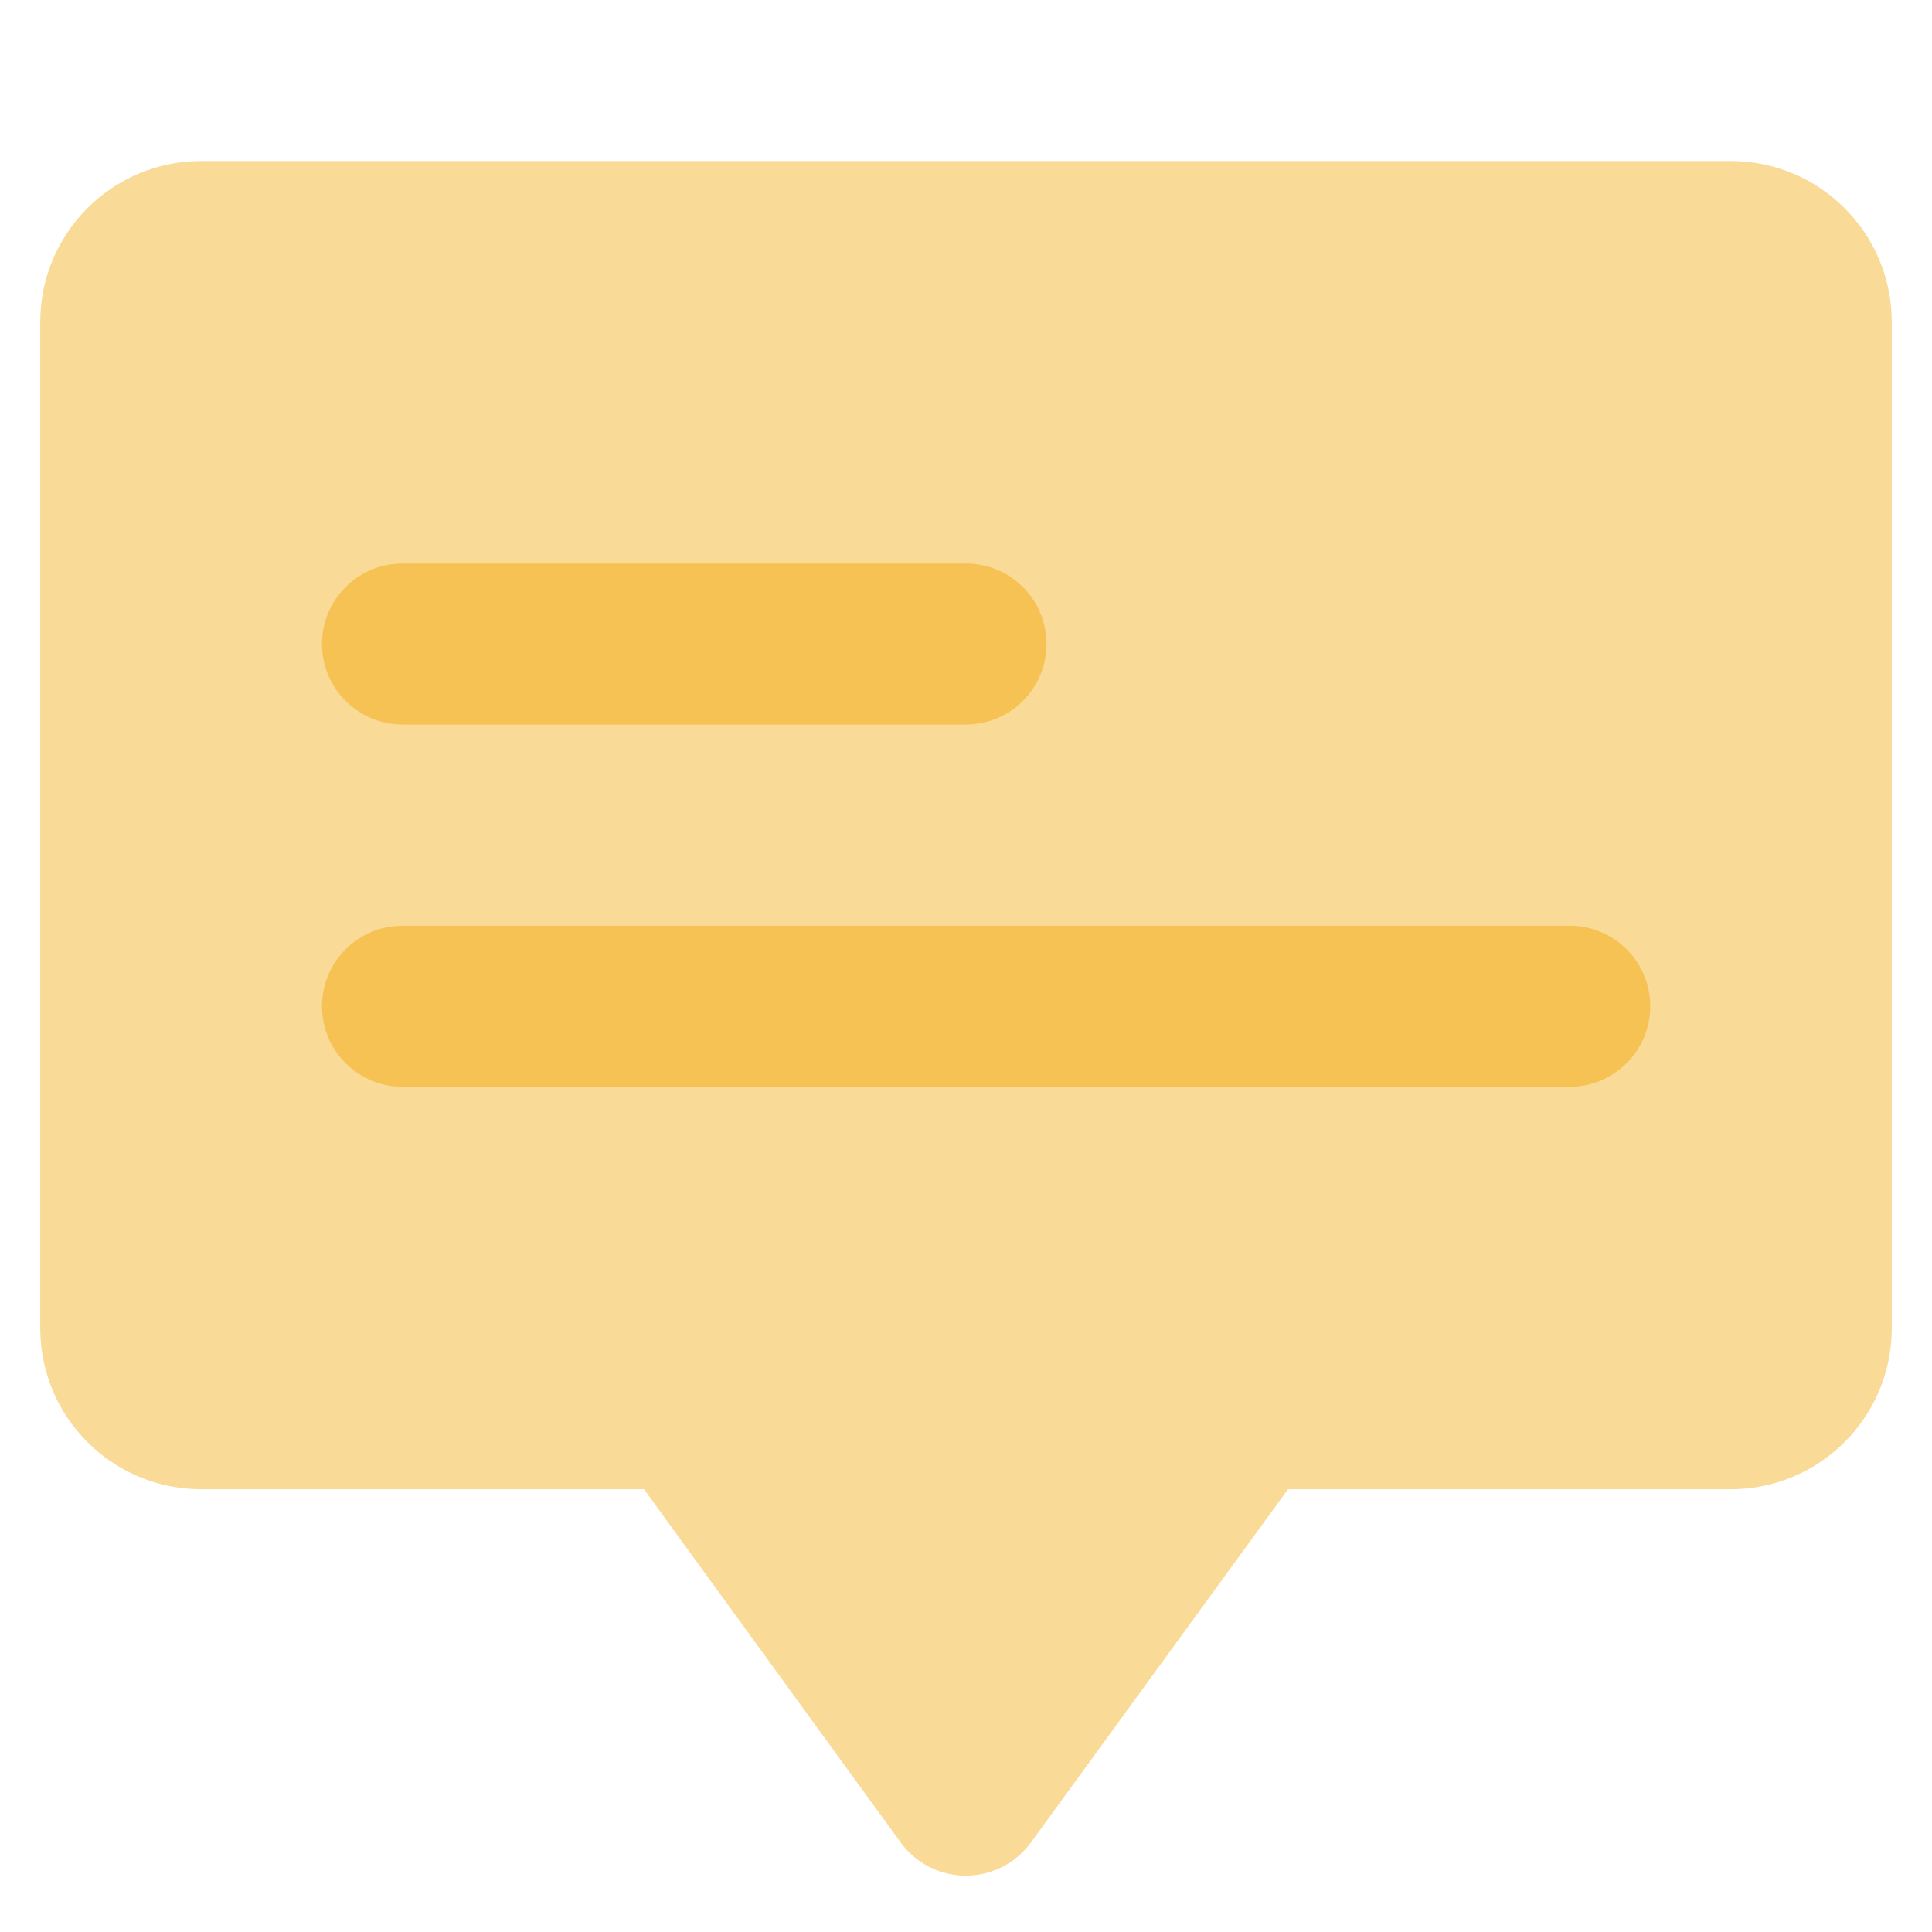
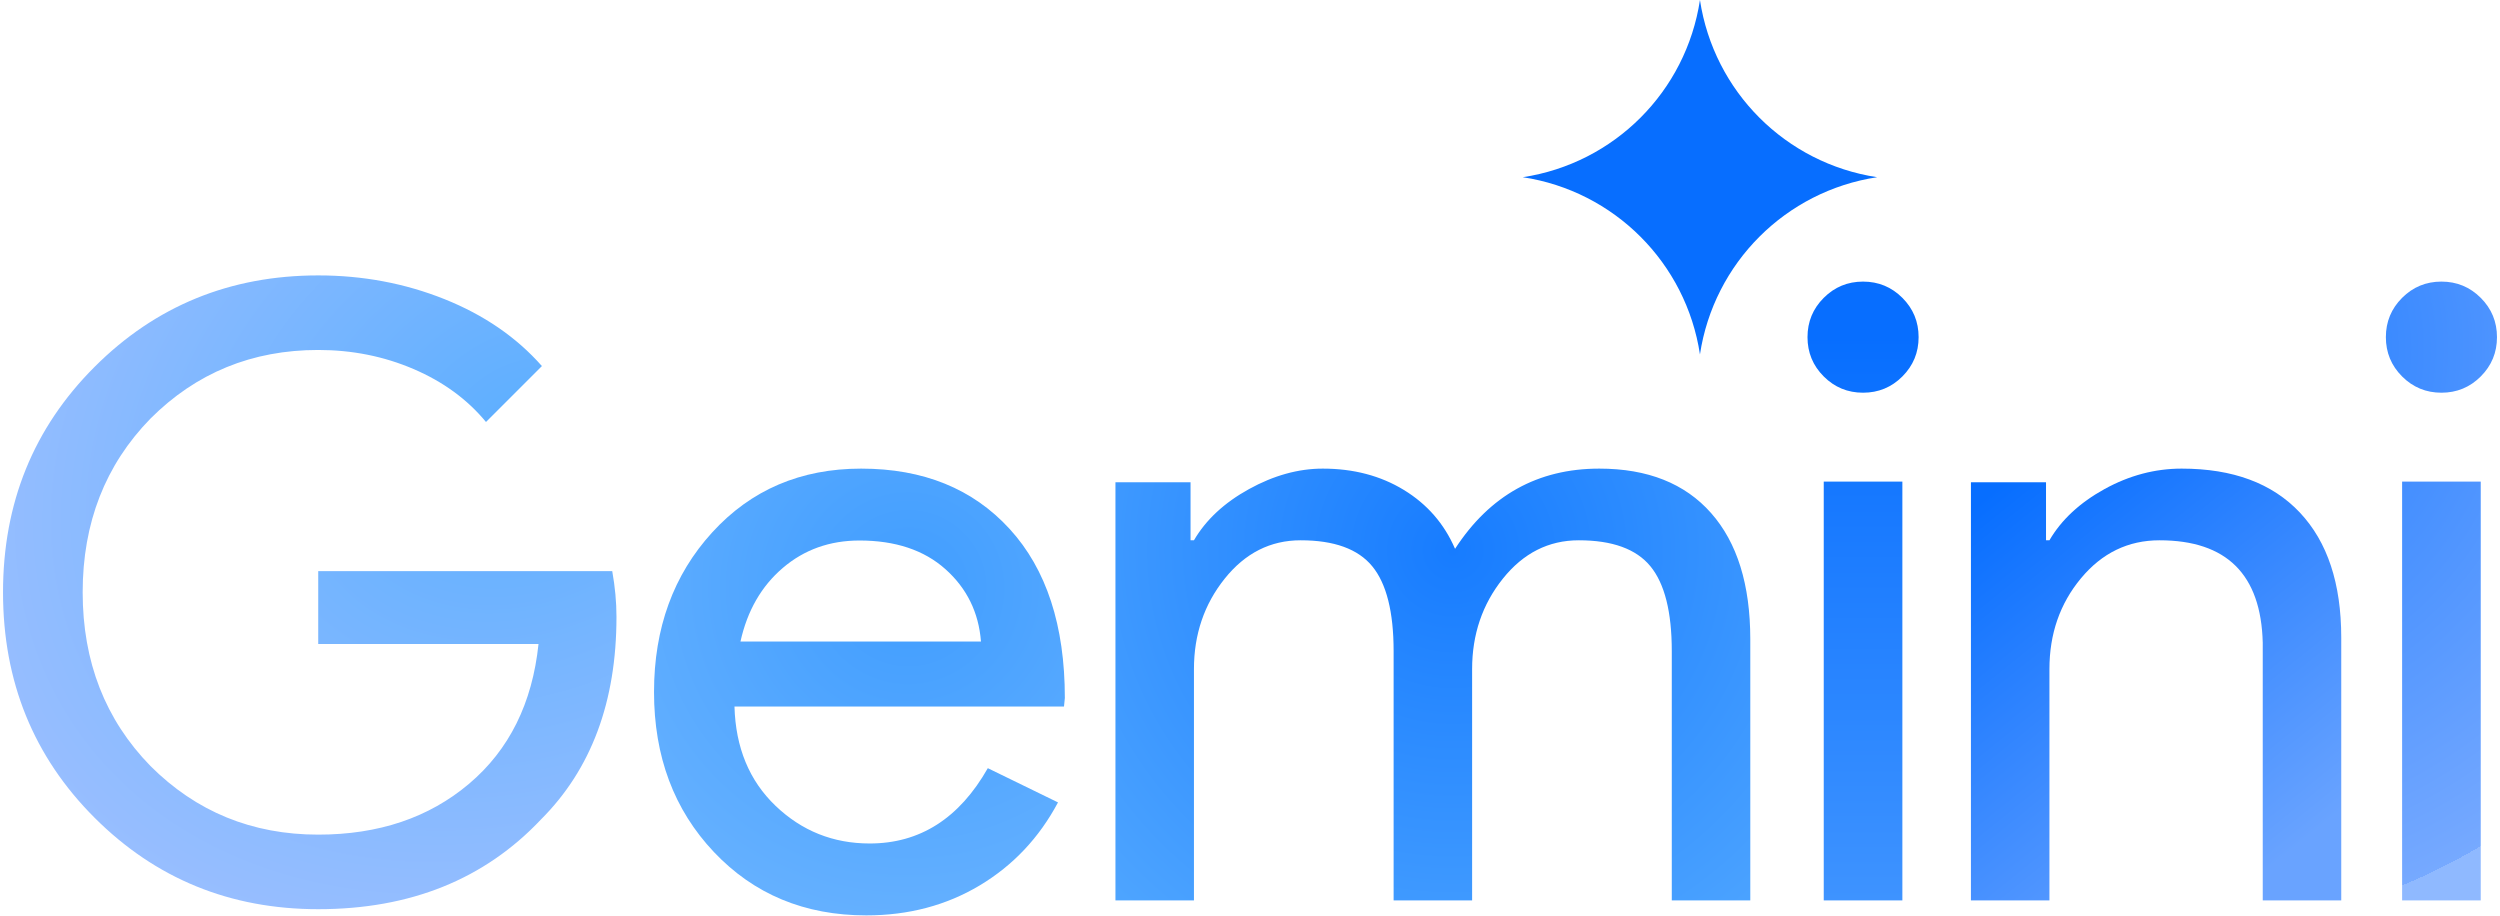
- <svg xmlns="http://www.w3.org/2000/svg" viewBox="0 0 48 48" width="48" height="48" fill="#000000">
-   <g id="SVGRepo_bgCarrier" stroke-width="0" />
-   <g id="SVGRepo_tracerCarrier" stroke-linecap="round" stroke-linejoin="round" />
-   <g id="SVGRepo_iconCarrier">
-     <path d="M43,4H5A4,4,0,0,0,1,8V33a4,4,0,0,0,4,4H16l6.38,8.78a2,2,0,0,0,3.23,0L32,37H43a4,4,0,0,0,4-4V8A4,4,0,0,0,43,4Z" fill="#f9da97" />
-     <path d="M24,18H10a2,2,0,0,1,0-4H24A2,2,0,0,1,24,18Z" fill="#f6c253" />
-     <path d="M39,27H10a2,2,0,0,1,0-4H39A2,2,0,0,1,39,27Z" fill="#f6c253" />
-   </g>
+ <svg xmlns="http://www.w3.org/2000/svg" width="2.73em" height="1em" viewBox="0 0 512 188">
+   <defs>
+     <radialGradient id="logosGoogleGemini0" cx="85.738%" cy="25.354%" r="103.154%" fx="85.738%" fy="25.354%" gradientTransform="matrix(-.86887 .47915 -.39276 -.66723 1.702 .012)">
+       <stop offset="0%" stop-color="#5baeff" />
+       <stop offset="100%" stop-color="#9cbfff" />
+     </radialGradient>
+     <radialGradient id="logosGoogleGemini1" cx="61.879%" cy="26.683%" r="80.612%" fx="61.879%" fy="26.683%" gradientTransform="scale(-1 -.9195)rotate(-81.526 -.323 .706)">
+       <stop offset="0%" stop-color="#409dff" />
+       <stop offset="100%" stop-color="#64b0ff" />
+     </radialGradient>
+     <radialGradient id="logosGoogleGemini2" cx="53.184%" cy="19.021%" r="110.789%" fx="53.184%" fy="19.021%" gradientTransform="scale(-.6801 -1)rotate(-76.197 -.368 .838)">
+       <stop offset="0%" stop-color="#177cff" />
+       <stop offset="100%" stop-color="#4da4ff" />
+     </radialGradient>
+     <radialGradient id="logosGoogleGemini3" cx="-182.665%" cy="10.869%" r="521.404%" fx="-182.665%" fy="10.869%" gradientTransform="scale(1 .1796)rotate(65.413 -2.213 .357)">
+       <stop offset="0%" stop-color="#1c7aff" />
+       <stop offset="100%" stop-color="#76a9ff" />
+       <stop offset="100%" stop-color="#8fb9ff" />
+     </radialGradient>
+     <linearGradient id="logosGoogleGemini4" x1="48.887%" x2="48.887%" y1="8.809%" y2="100%">
+       <stop offset="0%" stop-color="#076eff" />
+       <stop offset="100%" stop-color="#3e93ff" />
+     </linearGradient>
+     <linearGradient id="logosGoogleGemini5" x1="13.217%" x2="78.598%" y1="0%" y2="94.201%">
+       <stop offset="0%" stop-color="#076eff" />
+       <stop offset="100%" stop-color="#69a3ff" />
+     </linearGradient>
+   </defs>
+   <path fill="url(#logosGoogleGemini0)" d="M125.939 126.64q0 26.094-15.482 41.575q-17.395 18.438-45.748 18.438q-27.135 0-45.923-18.786Q0 149.08 0 121.597q0-27.485 18.786-46.27Q37.573 56.54 64.71 56.54q13.741 0 25.918 4.87t20.004 13.742l-11.48 11.48q-5.74-6.957-14.873-10.871t-19.57-3.914q-20.351 0-34.441 14.09q-13.916 14.264-13.916 35.66t13.916 35.659q14.09 14.09 34.442 14.09q18.613 0 30.963-10.437t14.263-28.702H64.71v-14.96h60.36q.87 4.872.87 9.394" />
+   <path fill="url(#logosGoogleGemini1)" d="M176.17 96.205q19.152 0 30.485 12.387q11.334 12.388 11.334 34.703l-.176 1.757h-67.648q.352 12.651 8.434 20.382q8.083 7.73 19.328 7.73q15.462 0 24.248-15.461l14.408 7.028q-5.799 10.894-16.077 17.044t-23.282 6.15q-18.976 0-31.276-13.003t-12.299-32.857q0-19.68 11.948-32.77t30.573-13.09m-.351 14.76q-9.137 0-15.726 5.622q-6.59 5.623-8.698 15.11h49.374q-.702-8.96-7.292-14.846t-17.658-5.887" />
+   <path fill="url(#logosGoogleGemini2)" d="M244.493 184.843h-16.116V99.008h15.416v11.912h.7q3.68-6.306 11.299-10.51q7.62-4.206 15.153-4.205q9.459 0 16.641 4.38q7.182 4.379 10.51 12.086q10.687-16.466 29.605-16.466q14.89 0 22.948 9.11q8.058 9.108 8.058 25.925v53.603h-16.116v-51.15q0-12.088-4.38-17.43q-4.379-5.343-14.714-5.343q-9.285 0-15.59 7.883q-6.307 7.882-6.307 18.568v47.472h-16.116v-51.15q0-12.088-4.38-17.43q-4.379-5.343-14.714-5.343q-9.285 0-15.59 7.883q-6.307 7.882-6.307 18.568z" />
+   <path fill="url(#logosGoogleGemini4)" d="M393.263 69.216q0 4.737-3.334 8.07q-3.334 3.335-8.071 3.335t-8.071-3.334t-3.334-8.071q0-4.738 3.334-8.071q3.334-3.334 8.07-3.334q4.74 0 8.072 3.334q3.334 3.334 3.334 8.07m-3.334 29.652v85.975h-16.142V98.868z" />
+   <path fill="url(#logosGoogleGemini3)" d="M512 69.216q0 4.737-3.334 8.07q-3.334 3.335-8.07 3.335q-4.74 0-8.072-3.334q-3.333-3.334-3.334-8.071q0-4.738 3.334-8.071q3.334-3.334 8.071-3.334t8.071 3.334t3.334 8.07m-3.334 29.652v85.975h-16.142V98.868z" />
+   <path fill="url(#logosGoogleGemini5)" d="M404.004 99.008h15.415v11.912h.7q3.68-6.306 11.3-10.51q7.62-4.206 15.853-4.205q15.765 0 24.261 9.022q8.496 9.02 8.496 25.663v53.953h-16.116v-52.902q-.526-21.021-21.196-21.021q-9.634 0-16.116 7.795t-6.481 18.656v47.472h-16.116z" />
+   <path fill="#076eff" d="M348.374 72.76c-2.846-18.788-17.592-33.533-36.38-36.38c18.788-2.847 33.534-17.593 36.38-36.38c2.847 18.787 17.593 33.533 36.38 36.38c-18.787 2.847-33.533 17.592-36.38 36.38" />
</svg>
